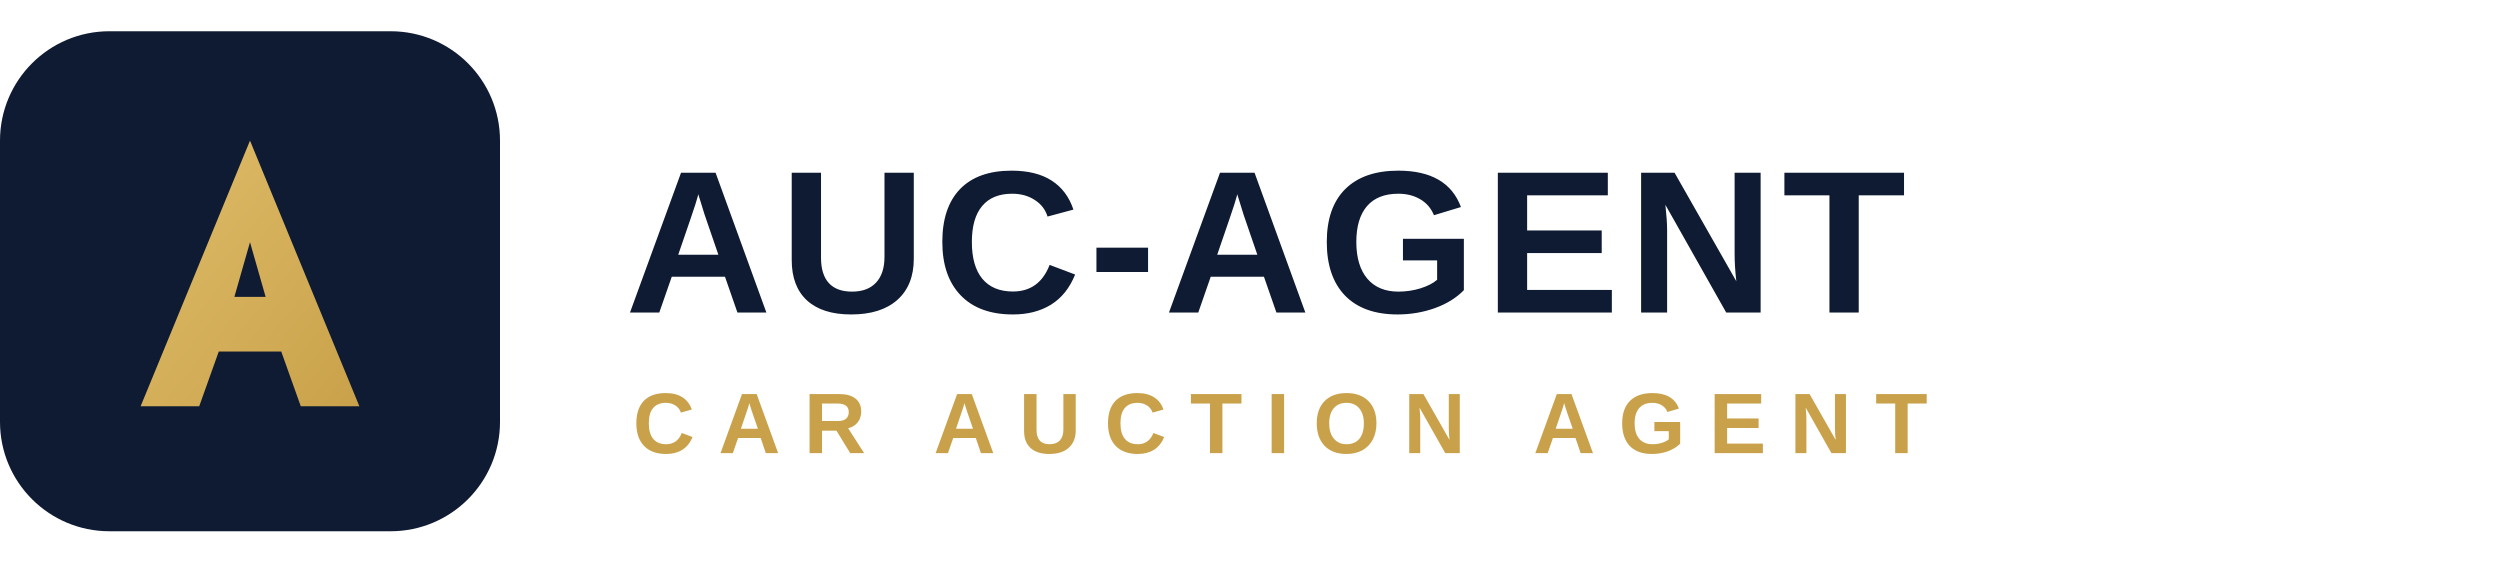
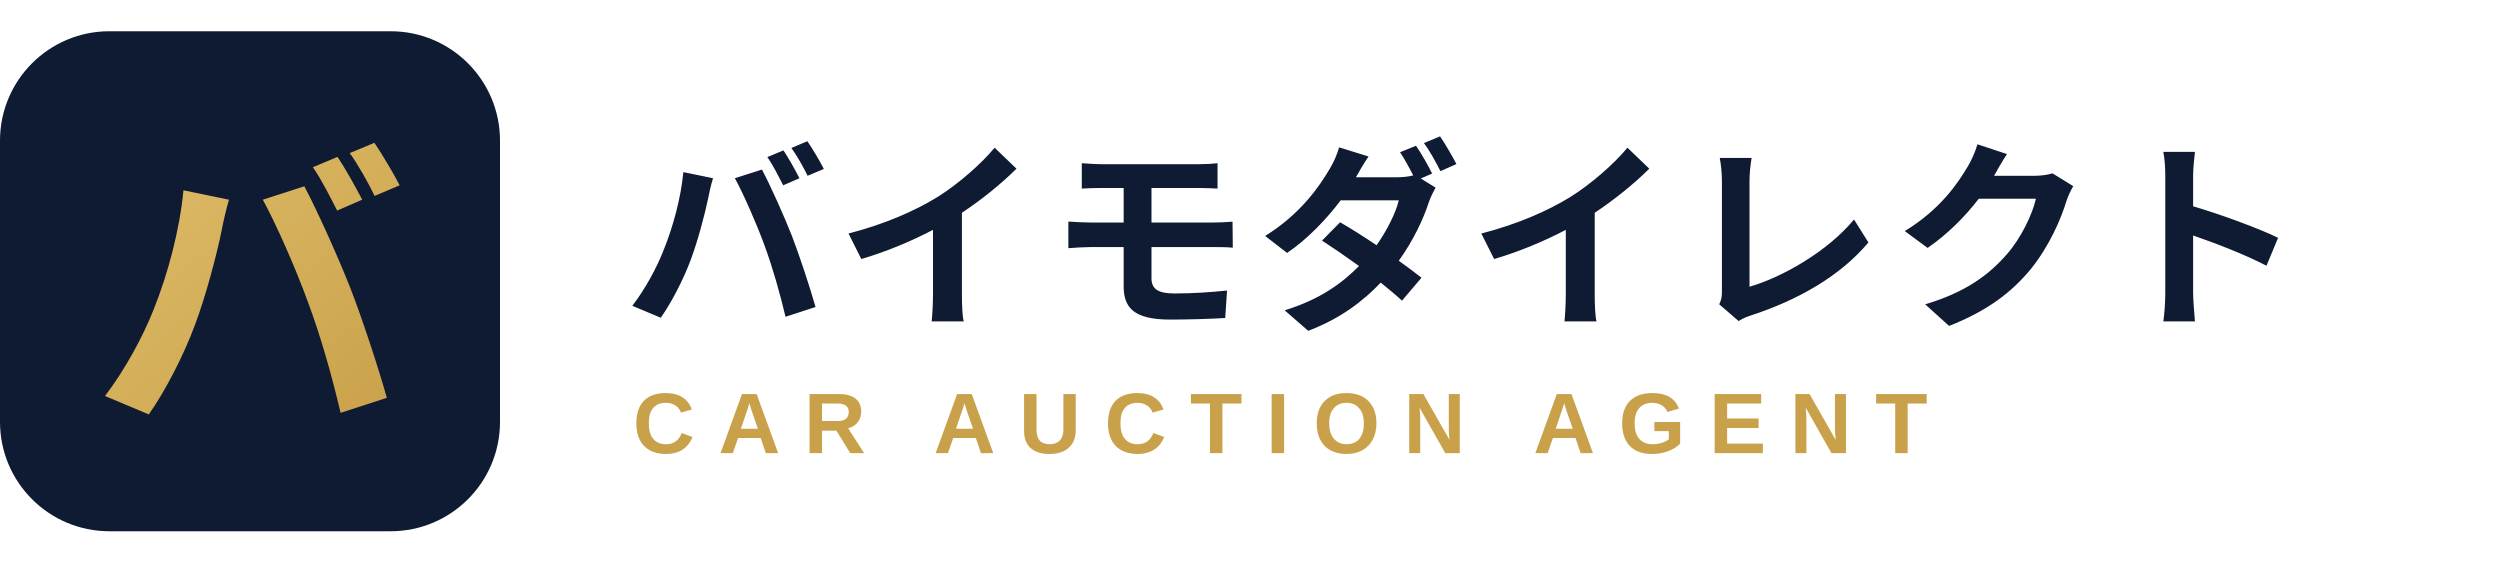
<svg xmlns="http://www.w3.org/2000/svg" width="320" height="72" viewBox="0 0 320 72" font-family="'Noto Sans JP','Helvetica Neue',Arial,sans-serif">
  <defs>
    <linearGradient id="gold" x1="0" y1="0" x2="1" y2="1">
      <stop offset="0" stop-color="#e0bd6a" />
      <stop offset="1" stop-color="#c9a14a" />
    </linearGradient>
  </defs>
  <rect x="0" y="4" width="64" height="64" rx="14" fill="#0e1b33" />
-   <path d="M32 18 L46 52 H38.5 L36 45 H28 L25.5 52 H18 Z M30 38 H34 L32 31 Z" fill="url(#gold)" />
-   <text x="80" y="40" font-size="26" font-weight="800" fill="#0e1b33" letter-spacing="1">AUC-AGENT</text>
+   <text x="32" y="52" font-size="40" font-weight="900" fill="url(#gold)" text-anchor="middle">バ</text>
+   <text x="80" y="40" font-size="26" font-weight="800" fill="#0e1b33" letter-spacing="1">バイモダイレクト</text>
  <text x="81" y="58" font-size="11" font-weight="600" fill="#c9a14a" letter-spacing="3">CAR AUCTION AGENT</text>
</svg>
